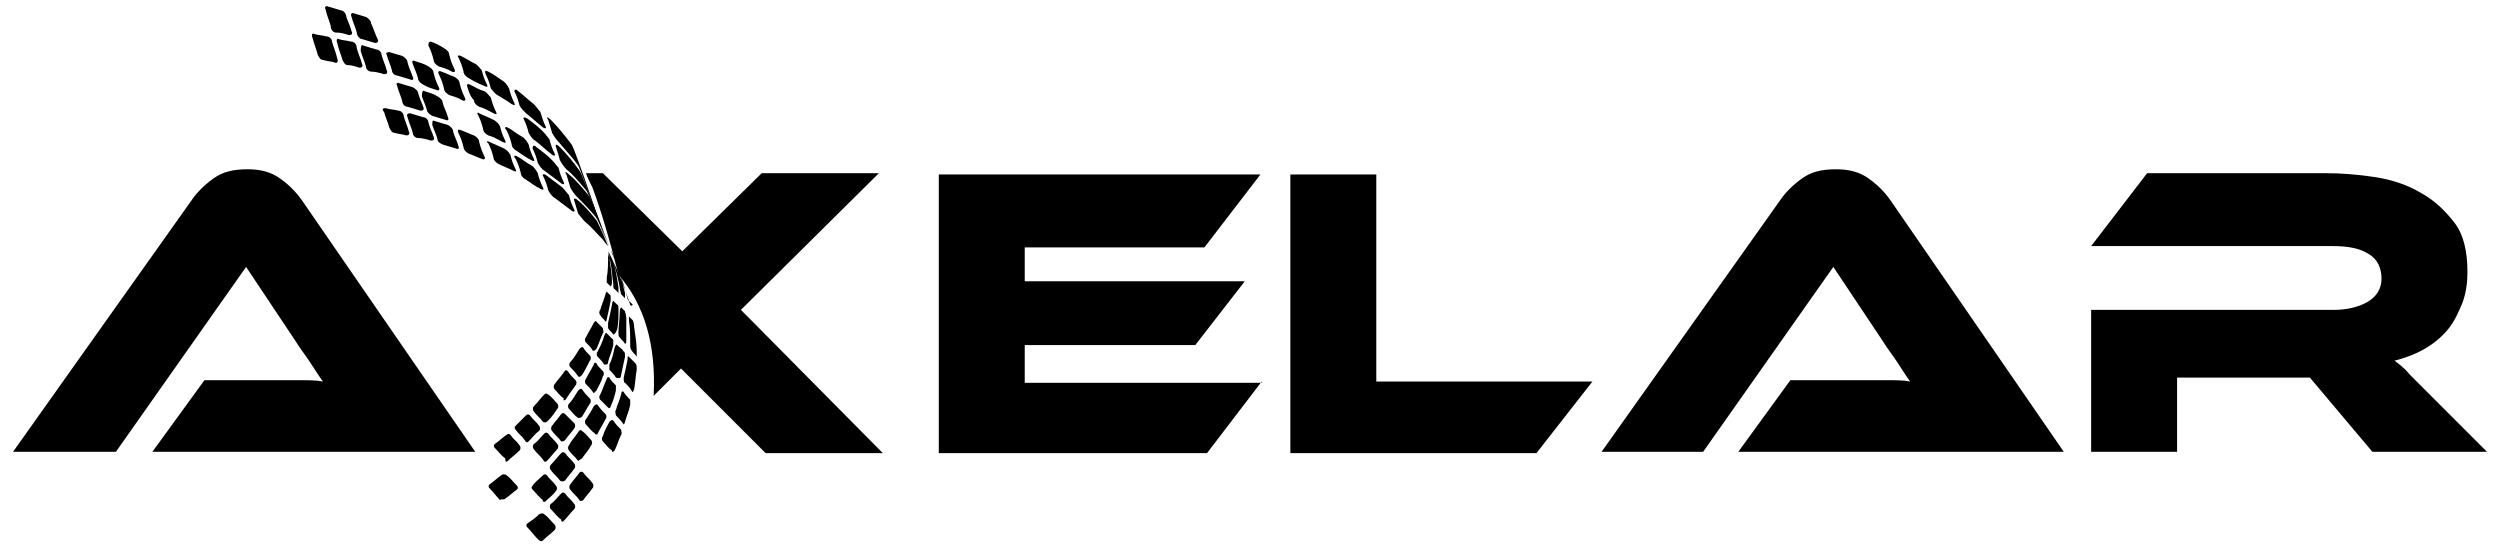
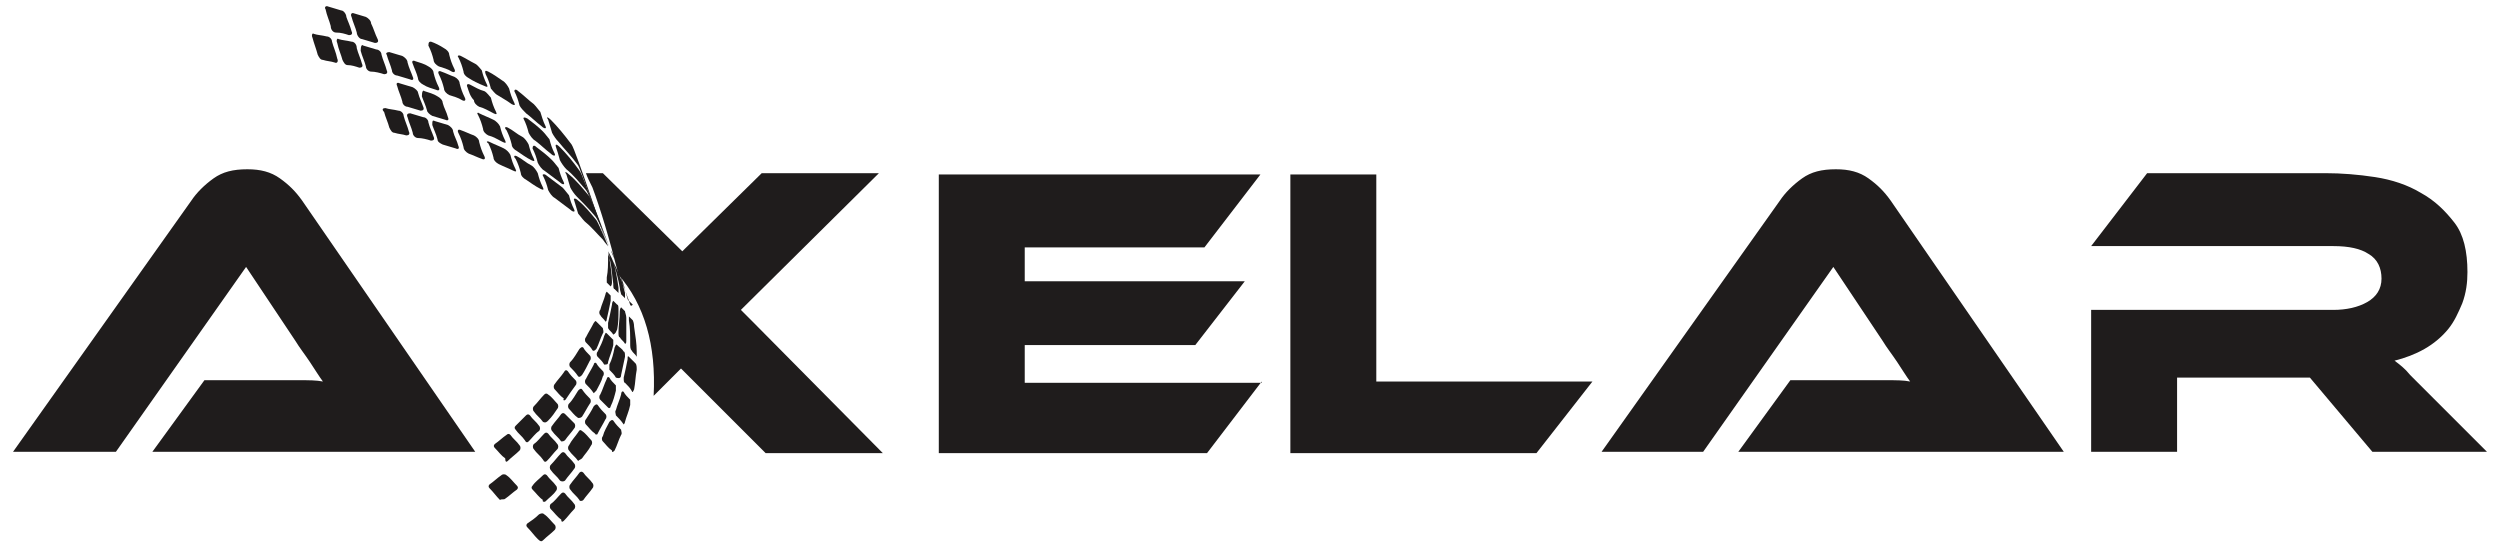
<svg xmlns="http://www.w3.org/2000/svg" version="1.1" id="Layer_1" x="0px" y="0px" viewBox="0 0 192 42" style="enable-background:new 0 0 192 42;" xml:space="preserve">
  <style type="text/css">
- 	.st0{fill-rule:evenodd;clip-rule:evenodd;}
+ 	.st0{fill-rule:evenodd;clip-rule:evenodd;fill:#1F1C1C;}
</style>
  <g>
    <path class="st0" d="M24.1,2.6c0.3,0.1,0.6,0.1,1,0.2c0.2,0,0.4,0.2,0.4,0.4c0.1,0.4,0.3,0.8,0.4,1.3c0.1,0.2,0,0.4-0.2,0.3   c-0.3-0.1-0.6-0.1-0.9-0.2c-0.2,0-0.3-0.2-0.4-0.4c-0.1-0.4-0.3-0.9-0.4-1.3C23.9,2.7,24,2.5,24.1,2.6" />
    <path class="st0" d="M25.2,0.5c0.3,0.1,0.7,0.2,1,0.3c0.2,0,0.4,0.3,0.4,0.5C26.7,1.6,26.9,2,27,2.4c0.1,0.2,0,0.3-0.2,0.3   c-0.3-0.1-0.6-0.2-1-0.2c-0.2,0-0.4-0.2-0.4-0.5c-0.1-0.4-0.3-0.8-0.4-1.3C24.9,0.6,25,0.4,25.2,0.5" />
    <path class="st0" d="M27.1,1c0.3,0.1,0.7,0.2,1,0.3c0.2,0.1,0.4,0.3,0.4,0.5C28.7,2.2,28.8,2.6,29,3c0.1,0.2,0,0.3-0.2,0.3   c-0.3-0.1-0.7-0.2-1-0.3c-0.2,0-0.4-0.3-0.4-0.5c-0.1-0.4-0.3-0.8-0.4-1.2C26.9,1.1,27,1,27.1,1" />
    <path class="st0" d="M33.1,3.2c0.3,0.1,0.7,0.3,1,0.5c0.2,0.1,0.4,0.3,0.4,0.5c0.1,0.4,0.2,0.7,0.4,1.1c0.1,0.2,0,0.3-0.2,0.2   c-0.3-0.2-0.7-0.3-1-0.4c-0.2-0.1-0.4-0.3-0.4-0.5c-0.1-0.4-0.2-0.7-0.4-1.1C32.9,3.2,33,3.2,33.1,3.2" />
    <path class="st0" d="M26,3c0.3,0.1,0.6,0.1,1,0.2c0.2,0,0.4,0.2,0.4,0.5c0.1,0.4,0.3,0.8,0.4,1.2c0.1,0.2,0,0.3-0.2,0.3   C27.3,5.1,27,5,26.7,5c-0.2,0-0.3-0.2-0.4-0.4c-0.1-0.4-0.3-0.8-0.4-1.3C25.8,3.1,25.9,2.9,26,3" />
    <path class="st0" d="M27.9,3.5c0.3,0.1,0.7,0.2,1,0.3c0.2,0,0.4,0.2,0.4,0.4c0.1,0.4,0.3,0.8,0.4,1.2c0.1,0.2,0,0.3-0.2,0.3   c-0.3-0.1-0.7-0.2-1-0.2c-0.2,0-0.4-0.2-0.4-0.4c-0.1-0.4-0.3-0.8-0.4-1.2C27.7,3.5,27.8,3.4,27.9,3.5" />
    <path class="st0" d="M29.9,4c0.3,0.1,0.7,0.2,1,0.3c0.2,0.1,0.4,0.3,0.4,0.5c0.1,0.4,0.3,0.8,0.4,1.1c0.1,0.2,0,0.3-0.2,0.2   c-0.3-0.1-0.7-0.2-1-0.3c-0.2,0-0.4-0.2-0.4-0.4c-0.1-0.4-0.3-0.8-0.4-1.2C29.6,4.1,29.7,4,29.9,4" />
    <path class="st0" d="M31.9,4.7c0.3,0.1,0.7,0.2,1,0.4c0.2,0.1,0.4,0.3,0.4,0.5c0.1,0.4,0.2,0.7,0.4,1.1c0.1,0.2,0,0.3-0.2,0.2   c-0.3-0.1-0.7-0.2-1-0.4c-0.2-0.1-0.4-0.3-0.4-0.5c-0.1-0.4-0.3-0.8-0.4-1.1C31.6,4.7,31.7,4.6,31.9,4.7" />
    <path class="st0" d="M33.9,5.5c0.3,0.1,0.7,0.3,1,0.4c0.2,0.1,0.4,0.3,0.4,0.5c0.1,0.4,0.2,0.7,0.4,1.1c0.1,0.2,0,0.3-0.2,0.2   c-0.3-0.2-0.7-0.3-1-0.4c-0.2-0.1-0.4-0.3-0.4-0.5c-0.1-0.4-0.2-0.7-0.4-1.1C33.6,5.5,33.7,5.4,33.9,5.5" />
    <path class="st0" d="M30.7,6.4c0.3,0.1,0.7,0.2,1,0.3c0.2,0.1,0.4,0.3,0.4,0.4c0.1,0.4,0.3,0.8,0.4,1.1c0.1,0.2,0,0.3-0.2,0.3   c-0.3-0.1-0.7-0.2-1-0.3c-0.2,0-0.4-0.2-0.4-0.4c-0.1-0.4-0.3-0.8-0.4-1.2C30.4,6.4,30.5,6.3,30.7,6.4" />
    <path class="st0" d="M32.6,7c0.3,0.1,0.7,0.2,1,0.4c0.2,0.1,0.4,0.3,0.4,0.5c0.1,0.4,0.3,0.7,0.4,1.1c0.1,0.2,0,0.3-0.2,0.2   c-0.3-0.1-0.7-0.2-1-0.3c-0.2-0.1-0.4-0.3-0.4-0.4c-0.1-0.4-0.3-0.8-0.4-1.1C32.4,7,32.5,6.9,32.6,7" />
    <path class="st0" d="M29.6,8.3c0.3,0.1,0.6,0.1,1,0.2c0.2,0,0.4,0.2,0.4,0.4c0.1,0.4,0.3,0.8,0.4,1.2c0.1,0.2,0,0.3-0.2,0.3   c-0.3-0.1-0.6-0.1-0.9-0.2c-0.2,0-0.3-0.2-0.4-0.4c-0.1-0.4-0.3-0.8-0.4-1.2C29.3,8.4,29.4,8.3,29.6,8.3" />
    <path class="st0" d="M31.5,8.7c0.3,0.1,0.7,0.2,1,0.3c0.2,0,0.4,0.2,0.4,0.4c0.1,0.4,0.3,0.8,0.4,1.1c0.1,0.2,0,0.3-0.2,0.3   c-0.3-0.1-0.7-0.2-1-0.2c-0.2,0-0.4-0.2-0.4-0.4c-0.1-0.4-0.3-0.8-0.4-1.2C31.2,8.8,31.3,8.7,31.5,8.7" />
    <path class="st0" d="M33.4,9.3c0.3,0.1,0.7,0.2,1,0.3c0.2,0.1,0.4,0.3,0.4,0.5c0.1,0.4,0.3,0.7,0.4,1.1c0.1,0.2,0,0.3-0.2,0.2   c-0.3-0.1-0.7-0.2-1-0.3c-0.2-0.1-0.4-0.2-0.4-0.4c-0.1-0.4-0.3-0.8-0.4-1.1C33.2,9.3,33.2,9.2,33.4,9.3" />
    <path class="st0" d="M35.4,10c0.3,0.1,0.7,0.3,1,0.4c0.2,0.1,0.4,0.3,0.4,0.5c0.1,0.4,0.2,0.7,0.4,1.1c0.1,0.2,0,0.3-0.2,0.2   c-0.3-0.1-0.7-0.3-1-0.4c-0.2-0.1-0.4-0.3-0.4-0.5c-0.1-0.4-0.2-0.7-0.4-1.1C35.1,10,35.2,9.9,35.4,10" />
    <path class="st0" d="M35.4,4.3c0.4,0.2,0.7,0.4,1.1,0.6c0.2,0.1,0.4,0.4,0.5,0.5c0.1,0.4,0.2,0.7,0.4,1.1c0.1,0.2,0,0.2-0.2,0.1   C36.7,6.4,36.3,6.2,36,6c-0.2-0.1-0.4-0.3-0.4-0.5c-0.1-0.4-0.2-0.7-0.4-1.1C35.1,4.3,35.2,4.2,35.4,4.3" />
    <path class="st0" d="M36.1,6.5c0.4,0.2,0.7,0.4,1.1,0.5c0.2,0.1,0.4,0.4,0.5,0.5c0.1,0.4,0.2,0.7,0.4,1.1c0.1,0.2,0,0.2-0.2,0.1   c-0.4-0.2-0.7-0.4-1.1-0.5c-0.2-0.1-0.4-0.3-0.4-0.5C36.1,7.4,36,7,35.9,6.7C35.8,6.5,35.9,6.4,36.1,6.5" />
    <path class="st0" d="M36.8,8.7c0.4,0.2,0.7,0.3,1.1,0.5c0.2,0.1,0.4,0.3,0.5,0.5c0.1,0.4,0.2,0.7,0.4,1.1c0.1,0.2,0,0.2-0.2,0.1   c-0.4-0.2-0.7-0.4-1.1-0.5c-0.2-0.1-0.4-0.3-0.4-0.5c-0.1-0.4-0.2-0.7-0.4-1.1C36.6,8.7,36.7,8.6,36.8,8.7" />
    <path class="st0" d="M37.6,10.9c0.4,0.2,0.7,0.3,1.1,0.5c0.2,0.1,0.4,0.3,0.5,0.5c0.1,0.4,0.2,0.7,0.4,1.1c0.1,0.2,0,0.2-0.2,0.1   c-0.4-0.2-0.7-0.3-1.1-0.5c-0.2-0.1-0.4-0.3-0.4-0.5c-0.1-0.4-0.2-0.7-0.4-1.1C37.3,10.9,37.4,10.8,37.6,10.9" />
    <path class="st0" d="M37.5,5.5c0.4,0.2,0.8,0.5,1.1,0.7c0.2,0.1,0.4,0.4,0.5,0.6c0.1,0.4,0.2,0.7,0.4,1.1c0.1,0.2,0,0.2-0.2,0.1   c-0.4-0.3-0.8-0.5-1.1-0.7c-0.2-0.1-0.4-0.4-0.5-0.5c-0.1-0.4-0.2-0.7-0.4-1.1C37.2,5.4,37.3,5.4,37.5,5.5" />
    <path class="st0" d="M39.8,7c0.4,0.3,0.8,0.7,1.2,1c0.2,0.2,0.4,0.5,0.5,0.6c0.1,0.3,0.2,0.7,0.4,1.1c0.1,0.2-0.1,0.2-0.3,0   c-0.4-0.3-0.8-0.7-1.2-1c-0.2-0.2-0.4-0.4-0.5-0.6c-0.1-0.4-0.2-0.7-0.4-1.1C39.5,6.9,39.6,6.8,39.8,7" />
    <path class="st0" d="M42.3,9.2c0.5,0.5,1,1.1,1.6,1.9c0.3,0.4,2.8,7.9,2.8,7.9s-2.1-6-2.3-6.3c-0.5-0.7-1.1-1.3-1.5-1.8   c-0.2-0.2-0.4-0.5-0.5-0.7c-0.1-0.3-0.2-0.7-0.3-1C41.9,8.9,42.1,9,42.3,9.2" />
    <path class="st0" d="M40.5,9.1c0.4,0.3,0.8,0.6,1.2,1c0.2,0.2,0.4,0.5,0.5,0.6c0.1,0.4,0.2,0.7,0.4,1.1c0.1,0.2-0.1,0.2-0.3,0   c-0.4-0.3-0.8-0.7-1.2-1c-0.2-0.1-0.4-0.4-0.5-0.6c-0.1-0.4-0.2-0.7-0.4-1.1C40.2,9,40.3,9,40.5,9.1" />
    <path class="st0" d="M43,11.3c0.5,0.5,1,1.1,1.5,1.8c0.3,0.3,2.2,5.9,2.2,5.9s-1.4-4.1-1.7-4.4c-0.5-0.6-1-1.2-1.5-1.6   c-0.2-0.2-0.4-0.5-0.5-0.7c-0.1-0.4-0.2-0.7-0.3-1C42.6,11,42.8,11.1,43,11.3" />
    <path class="st0" d="M39,9.8c0.4,0.2,0.7,0.5,1.1,0.7c0.2,0.1,0.4,0.4,0.5,0.6c0.1,0.4,0.2,0.7,0.4,1.1c0.1,0.2,0,0.2-0.2,0.1   c-0.4-0.2-0.8-0.5-1.1-0.7c-0.2-0.1-0.4-0.3-0.4-0.5c-0.1-0.4-0.2-0.7-0.4-1.1C38.7,9.8,38.8,9.7,39,9.8" />
    <path class="st0" d="M41.2,11.3c0.4,0.3,0.8,0.6,1.2,1c0.2,0.2,0.4,0.5,0.5,0.6c0.1,0.4,0.2,0.7,0.4,1.1c0.1,0.2-0.1,0.2-0.3,0   c-0.4-0.3-0.8-0.6-1.2-0.9c-0.2-0.1-0.4-0.4-0.5-0.6c-0.1-0.4-0.2-0.7-0.4-1.1C40.9,11.2,41,11.1,41.2,11.3" />
    <path class="st0" d="M43.7,13.4c0.5,0.4,1,1,1.5,1.6c0.3,0.3,1.6,4,1.6,4s-0.8-2.1-1.1-2.4c-0.5-0.6-1-1.1-1.4-1.5   c-0.2-0.2-0.4-0.5-0.5-0.7c-0.1-0.3-0.2-0.7-0.3-1C43.3,13.1,43.5,13.2,43.7,13.4" />
    <path class="st0" d="M39.7,12c0.4,0.2,0.7,0.5,1.1,0.7c0.2,0.1,0.4,0.4,0.5,0.6c0.1,0.4,0.2,0.7,0.4,1.1c0.1,0.2,0,0.2-0.2,0.1   c-0.4-0.2-0.8-0.5-1.1-0.7c-0.2-0.1-0.4-0.3-0.4-0.5c-0.1-0.4-0.2-0.7-0.4-1.1C39.4,12,39.5,11.9,39.7,12" />
    <path class="st0" d="M42,13.5c0.4,0.3,0.8,0.6,1.2,0.9c0.2,0.2,0.4,0.5,0.5,0.6c0.1,0.4,0.2,0.7,0.4,1.1c0.1,0.2-0.1,0.2-0.3,0   c-0.4-0.3-0.8-0.6-1.2-0.9c-0.2-0.1-0.4-0.4-0.5-0.6c-0.1-0.4-0.2-0.7-0.4-1.1C41.6,13.4,41.8,13.3,42,13.5" />
    <path class="st0" d="M44.4,15.4c0.5,0.4,0.9,0.9,1.4,1.5c0.2,0.3,0.9,2,0.9,2s-0.2-0.2-0.4-0.5c-0.5-0.5-0.9-1-1.4-1.4   c-0.2-0.2-0.4-0.5-0.5-0.6c-0.1-0.3-0.2-0.7-0.3-1C44,15.2,44.2,15.2,44.4,15.4" />
    <path class="st0" d="M41.7,41.5c0.3-0.3,0.6-0.5,0.9-0.8c0.1-0.1,0.1-0.3,0-0.4c-0.3-0.3-0.5-0.6-0.8-0.8c-0.1-0.1-0.2-0.1-0.4,0   c-0.3,0.3-0.6,0.5-0.9,0.7c-0.1,0.1-0.1,0.2,0,0.3c0.3,0.3,0.5,0.6,0.8,0.9C41.5,41.6,41.6,41.6,41.7,41.5 M39,35.4   c0.3-0.3,0.6-0.5,0.9-0.8c0.1-0.1,0.1-0.3,0-0.4c-0.2-0.3-0.5-0.5-0.7-0.8c-0.1-0.1-0.2-0.1-0.3,0c-0.3,0.2-0.6,0.5-0.9,0.7   c-0.1,0.1-0.1,0.2,0,0.3c0.3,0.3,0.5,0.6,0.8,0.8C38.8,35.5,38.9,35.5,39,35.4z M40.6,33.9c0.3-0.3,0.5-0.6,0.8-0.8   c0.1-0.1,0.1-0.3,0-0.4c-0.2-0.3-0.5-0.5-0.7-0.8c-0.1-0.1-0.2-0.1-0.3,0c-0.3,0.3-0.5,0.5-0.8,0.8c-0.1,0.1-0.1,0.2,0,0.3   c0.2,0.3,0.5,0.5,0.7,0.8C40.4,34,40.5,34,40.6,33.9z M42.1,32.3c0.3-0.3,0.5-0.6,0.7-0.9c0.1-0.1,0.1-0.3,0-0.4   c-0.2-0.2-0.4-0.5-0.7-0.7c-0.1-0.1-0.2-0.1-0.3,0c-0.3,0.3-0.5,0.6-0.8,0.9c-0.1,0.1-0.1,0.3,0,0.4c0.2,0.3,0.5,0.5,0.7,0.8   C41.9,32.5,42,32.4,42.1,32.3z M43.5,30.6c0.2-0.3,0.4-0.6,0.7-1c0.1-0.1,0.1-0.3,0-0.4c-0.2-0.2-0.4-0.4-0.6-0.7   c-0.1-0.1-0.2-0.1-0.3,0.1c-0.2,0.3-0.5,0.6-0.7,0.9c-0.1,0.1-0.1,0.3,0,0.4c0.2,0.2,0.4,0.5,0.7,0.7   C43.2,30.8,43.4,30.8,43.5,30.6z M44.7,28.8c0.2-0.3,0.4-0.7,0.6-1.1c0.1-0.1,0.1-0.3,0-0.4c-0.2-0.2-0.4-0.4-0.5-0.6   c-0.1-0.1-0.2,0-0.3,0.1c-0.2,0.3-0.4,0.7-0.7,1c-0.1,0.1-0.1,0.3,0,0.4c0.2,0.2,0.4,0.4,0.6,0.7C44.5,29,44.6,28.9,44.7,28.8z    M45.8,26.8c0.2-0.4,0.3-0.8,0.5-1.2c0.1-0.1,0-0.3,0-0.4c-0.2-0.2-0.3-0.3-0.5-0.5c-0.1-0.1-0.1,0-0.2,0.1   c-0.2,0.4-0.4,0.7-0.6,1.1c-0.1,0.1-0.1,0.3,0,0.4c0.2,0.2,0.4,0.4,0.5,0.6C45.6,27,45.7,26.9,45.8,26.8z M46.6,24.5   c0.1-0.4,0.2-0.9,0.3-1.4c0-0.2,0-0.4,0-0.4c-0.1-0.1-0.2-0.2-0.3-0.3c0,0-0.1,0.1-0.1,0.2c-0.1,0.4-0.3,0.8-0.4,1.2   c-0.1,0.1-0.1,0.3,0,0.4c0.1,0.2,0.3,0.3,0.4,0.5C46.5,24.7,46.6,24.7,46.6,24.5z M42,35.4c0.3-0.3,0.5-0.6,0.8-0.9   c0.1-0.1,0.1-0.3,0-0.4c-0.2-0.3-0.5-0.5-0.7-0.8c-0.1-0.1-0.2-0.1-0.3,0c-0.3,0.3-0.5,0.6-0.8,0.8c-0.1,0.1-0.1,0.3,0,0.4   c0.2,0.3,0.5,0.5,0.7,0.8C41.8,35.5,41.9,35.5,42,35.4z M43.4,33.8c0.2-0.3,0.5-0.6,0.7-0.9c0.1-0.1,0.1-0.3,0-0.4   c-0.2-0.2-0.5-0.5-0.7-0.7c-0.1-0.1-0.2-0.1-0.3,0c-0.2,0.3-0.5,0.6-0.7,0.9c-0.1,0.1-0.1,0.3,0,0.4c0.2,0.3,0.5,0.5,0.7,0.8   C43.2,33.9,43.3,33.9,43.4,33.8z M44.7,32c0.2-0.3,0.4-0.7,0.6-1c0.1-0.1,0.1-0.3,0-0.4c-0.2-0.2-0.4-0.4-0.6-0.7   c-0.1-0.1-0.2,0-0.3,0.1c-0.2,0.3-0.4,0.7-0.7,1c-0.1,0.1-0.1,0.3,0,0.4c0.2,0.2,0.4,0.5,0.7,0.7C44.5,32.1,44.6,32.1,44.7,32z    M45.8,30c0.2-0.4,0.4-0.7,0.5-1.1c0.1-0.1,0.1-0.3,0-0.4c-0.2-0.2-0.4-0.4-0.5-0.6c-0.1-0.1-0.2,0-0.2,0.1   c-0.2,0.4-0.4,0.7-0.6,1.1c-0.1,0.1-0.1,0.3,0,0.4c0.2,0.2,0.4,0.4,0.6,0.7C45.6,30.2,45.7,30.1,45.8,30z M46.7,27.8   c0.1-0.4,0.3-0.8,0.4-1.3c0-0.2,0-0.3,0-0.4c-0.2-0.2-0.3-0.3-0.5-0.5c-0.1-0.1-0.1,0-0.2,0.2c-0.1,0.4-0.3,0.8-0.5,1.2   c-0.1,0.1-0.1,0.3,0,0.4c0.2,0.2,0.4,0.4,0.5,0.6C46.6,28,46.7,28,46.7,27.8z M47.4,25.3c0.1-0.5,0.1-1,0.1-1.5   c0-0.2,0-0.4-0.1-0.4c-0.1-0.1-0.2-0.2-0.3-0.3c0,0-0.1,0.1-0.1,0.3c-0.1,0.5-0.2,1-0.3,1.4c0,0.2,0,0.3,0,0.4   c0.1,0.2,0.3,0.3,0.4,0.5C47.3,25.6,47.3,25.5,47.4,25.3z M41.9,38.5c0.3-0.3,0.6-0.5,0.8-0.8c0.1-0.1,0.1-0.3,0-0.4   c-0.2-0.3-0.5-0.5-0.7-0.8c-0.1-0.1-0.2-0.1-0.3,0c-0.3,0.3-0.6,0.5-0.8,0.8c-0.1,0.1-0.1,0.2,0,0.3c0.3,0.3,0.5,0.6,0.8,0.8   C41.6,38.5,41.8,38.6,41.9,38.5z M43.4,36.9c0.2-0.3,0.5-0.6,0.7-0.9c0.1-0.1,0.1-0.3,0-0.4c-0.2-0.3-0.5-0.5-0.7-0.8   c-0.1-0.1-0.2-0.1-0.3,0c-0.3,0.3-0.5,0.6-0.8,0.9c-0.1,0.1-0.1,0.3,0,0.4c0.2,0.3,0.5,0.5,0.7,0.8C43.1,37,43.3,37,43.4,36.9z    M44.7,35.2c0.2-0.3,0.5-0.6,0.7-1c0.1-0.1,0.1-0.3,0-0.4c-0.2-0.2-0.4-0.5-0.7-0.7c-0.1-0.1-0.2-0.1-0.3,0.1   c-0.2,0.3-0.5,0.6-0.7,1c-0.1,0.1-0.1,0.3,0,0.4c0.2,0.3,0.5,0.5,0.7,0.8C44.5,35.3,44.6,35.3,44.7,35.2z M45.9,33.3   c0.2-0.4,0.4-0.7,0.6-1.1c0.1-0.1,0.1-0.3,0-0.4c-0.2-0.2-0.4-0.4-0.6-0.7c-0.1-0.1-0.2,0-0.3,0.1c-0.2,0.4-0.4,0.7-0.6,1   c-0.1,0.1-0.1,0.3,0,0.4c0.2,0.2,0.4,0.5,0.7,0.7C45.7,33.4,45.9,33.4,45.9,33.3z M46.9,31.2c0.2-0.4,0.3-0.8,0.4-1.2   c0-0.2,0-0.3,0-0.4c-0.2-0.2-0.4-0.4-0.5-0.6c-0.1-0.1-0.2,0-0.2,0.1c-0.2,0.4-0.3,0.8-0.5,1.2c-0.1,0.1-0.1,0.3,0,0.4   c0.2,0.2,0.4,0.4,0.6,0.6C46.8,31.4,46.9,31.3,46.9,31.2z M47.7,28.8c0.1-0.5,0.2-0.9,0.3-1.4c0-0.2,0-0.4-0.1-0.4   c-0.1-0.2-0.3-0.3-0.5-0.5c-0.1-0.1-0.1,0-0.2,0.2c-0.1,0.5-0.2,0.9-0.4,1.3c0,0.2,0,0.3,0,0.4c0.2,0.2,0.4,0.4,0.5,0.6   C47.6,29.1,47.7,29,47.7,28.8z M48.1,26.1c0-0.5,0-1.1,0-1.7c0-0.2-0.1-0.4-0.1-0.5c-0.1-0.1-0.2-0.2-0.3-0.3c0,0-0.1,0.1-0.1,0.3   c0,0.6-0.1,1.1-0.1,1.6c0,0.2,0,0.4,0.1,0.4c0.1,0.2,0.3,0.3,0.4,0.5C48.1,26.4,48.1,26.3,48.1,26.1z M43.3,40   c0.3-0.3,0.5-0.6,0.8-0.9c0.1-0.1,0.1-0.3,0-0.4c-0.2-0.3-0.5-0.5-0.7-0.8c-0.1-0.1-0.2-0.1-0.3,0c-0.3,0.3-0.5,0.6-0.8,0.8   c-0.1,0.1-0.1,0.3,0,0.4c0.3,0.3,0.5,0.6,0.8,0.8C43.1,40.1,43.2,40.1,43.3,40z M44.8,38.4c0.2-0.3,0.5-0.6,0.7-0.9   c0.1-0.1,0.1-0.3,0-0.4c-0.2-0.3-0.5-0.5-0.7-0.8c-0.1-0.1-0.2-0.1-0.3,0c-0.2,0.3-0.5,0.6-0.7,0.9c-0.1,0.1-0.1,0.3,0,0.4   c0.2,0.3,0.5,0.5,0.7,0.8C44.5,38.5,44.7,38.5,44.8,38.4z M47.2,34.6c0.2-0.4,0.3-0.8,0.5-1.2c0.1-0.1,0-0.3,0-0.4   c-0.2-0.2-0.4-0.4-0.6-0.7c-0.1-0.1-0.2,0-0.3,0.1c-0.2,0.4-0.4,0.7-0.5,1.1c-0.1,0.1-0.1,0.3,0,0.4c0.2,0.2,0.4,0.5,0.7,0.7   C47,34.8,47.1,34.7,47.2,34.6z M48,32.4c0.1-0.4,0.3-0.8,0.4-1.3c0-0.2,0-0.3,0-0.4c-0.2-0.2-0.4-0.4-0.5-0.6   c-0.1-0.1-0.2,0-0.2,0.2c-0.1,0.4-0.3,0.8-0.4,1.2c-0.1,0.1,0,0.3,0,0.4c0.2,0.2,0.4,0.4,0.6,0.7C47.9,32.6,48,32.5,48,32.4z    M48.7,29.9c0.1-0.5,0.1-1,0.2-1.5c0-0.2,0-0.4-0.1-0.5c-0.2-0.2-0.3-0.3-0.5-0.5c-0.1-0.1-0.1,0-0.1,0.2c-0.1,0.5-0.2,1-0.3,1.4   c0,0.2,0,0.4,0.1,0.4c0.2,0.2,0.4,0.4,0.5,0.6C48.6,30.2,48.6,30.1,48.7,29.9z M48.9,27c0-0.6-0.1-1.2-0.2-1.9   c0-0.3-0.1-0.5-0.1-0.5c-0.1-0.1-0.2-0.2-0.3-0.3c0,0,0,0.1,0,0.3c0.1,0.6,0.1,1.2,0.1,1.8c0,0.2,0,0.4,0.1,0.5   c0.1,0.2,0.3,0.3,0.4,0.5C48.9,27.3,48.9,27.2,48.9,27z M48.3,23.1c-0.3-0.8-0.6-1.8-1.2-3c-0.2-0.5-0.4-0.8-0.4-0.8s0,0.2,0,0.4   c0,0.6,0,1.1-0.1,1.6c0,0.2,0,0.3,0,0.4c0.1,0.1,0.2,0.2,0.3,0.3c0,0,0.1-0.1,0.1-0.3c0-0.6-0.1-1.2-0.2-1.9   c-0.1-0.3-0.1-0.5-0.1-0.5c0,0,0.1,0.2,0.1,0.5c0.2,0.7,0.2,1.4,0.3,2c0,0.2,0,0.4,0.1,0.4c0.1,0.1,0.2,0.2,0.3,0.3   c0,0,0-0.1,0-0.4c-0.1-0.7-0.2-1.4-0.5-2.3c-0.1-0.3-0.2-0.6-0.2-0.6c0,0,0.1,0.3,0.2,0.6c0.3,0.9,0.5,1.7,0.6,2.3   c0,0.2,0.1,0.4,0.1,0.5c0.1,0.1,0.2,0.2,0.3,0.3c0,0,0-0.1,0-0.4c-0.2-0.8-0.4-1.6-0.8-2.6c-0.2-0.4-0.3-0.7-0.3-0.7   c0,0,0.2,0.3,0.3,0.7c0.4,1,0.7,1.9,0.9,2.7c0.1,0.3,0.1,0.5,0.2,0.5c0.1,0.1,0.2,0.2,0.3,0.3C48.4,23.6,48.4,23.4,48.3,23.1z    M38.8,38.3c0.3-0.2,0.6-0.5,0.9-0.7c0.1-0.1,0.1-0.2,0-0.3c-0.3-0.3-0.5-0.6-0.8-0.8c-0.1-0.1-0.3-0.1-0.4,0   c-0.3,0.2-0.6,0.5-0.9,0.7c-0.1,0.1-0.1,0.2,0,0.3c0.3,0.3,0.5,0.6,0.8,0.9C38.5,38.3,38.7,38.4,38.8,38.3z" />
    <path class="st0" d="M56.9,23.8l10.6-10.5h-9l-6.1,6l-6.1-6h-1.3c0.1,0.3,0.3,0.7,0.5,1.1c0.6,1.6,1.3,3.9,2,6.7   c2,2.3,2.9,5.4,2.7,9.3l2.1-2.1l6.5,6.5h9L57.7,24.6L56.9,23.8" />
    <path class="st0" d="M191,34.7h-8.8l-4.8-5.7h-10.2v5.7h-6.6V23.8h18.6c1,0,1.9-0.2,2.6-0.6c0.7-0.4,1.1-1,1.1-1.8   c0-0.8-0.3-1.5-1-1.9c-0.6-0.4-1.5-0.6-2.7-0.6h-18.6l4.3-5.6h13.7c1.2,0,2.5,0.1,3.8,0.3c1.3,0.2,2.5,0.6,3.5,1.2   c1.1,0.6,1.9,1.4,2.6,2.3s1,2.2,1,3.8c0,0.8-0.1,1.6-0.4,2.4c-0.3,0.7-0.6,1.4-1.1,2c-0.5,0.6-1.1,1.1-1.8,1.5   c-0.7,0.4-1.5,0.7-2.3,0.9c0.4,0.3,0.8,0.6,1.2,1.1c0.4,0.4,1,1,1.8,1.8L191,34.7 M133.5,34.7l4-5.5h5.4c0.6,0,1.3,0,2,0   s1.3,0,1.8,0.1c-0.3-0.4-0.6-0.9-1-1.5c-0.4-0.6-0.8-1.1-1.1-1.6l-3.8-5.7l-10,14.2h-7.8l13.7-19.3c0.4-0.6,1-1.2,1.7-1.7   c0.7-0.5,1.5-0.7,2.6-0.7c1,0,1.8,0.2,2.5,0.7c0.7,0.5,1.2,1,1.7,1.7l13.3,19.3H133.5z M122.3,29.3l-4.3,5.5H99.1V13.4h6.6v15.9   H122.3z M96.9,29.3l-4.2,5.5H72.1V13.4h24.7l-4.3,5.6H78.7v2.6h16.9l-3.8,4.9H78.7v2.9H96.9z M11.7,34.7l4-5.5H21c0.6,0,1.3,0,2,0   c0.7,0,1.3,0,1.8,0.1c-0.3-0.4-0.6-0.9-1-1.5c-0.4-0.6-0.8-1.1-1.1-1.6l-3.8-5.7l-10,14.2H1l13.7-19.3c0.4-0.6,1-1.2,1.7-1.7   c0.7-0.5,1.5-0.7,2.6-0.7c1,0,1.8,0.2,2.5,0.7c0.7,0.5,1.2,1,1.7,1.7l13.3,19.3H11.7z" />
  </g>
</svg>
